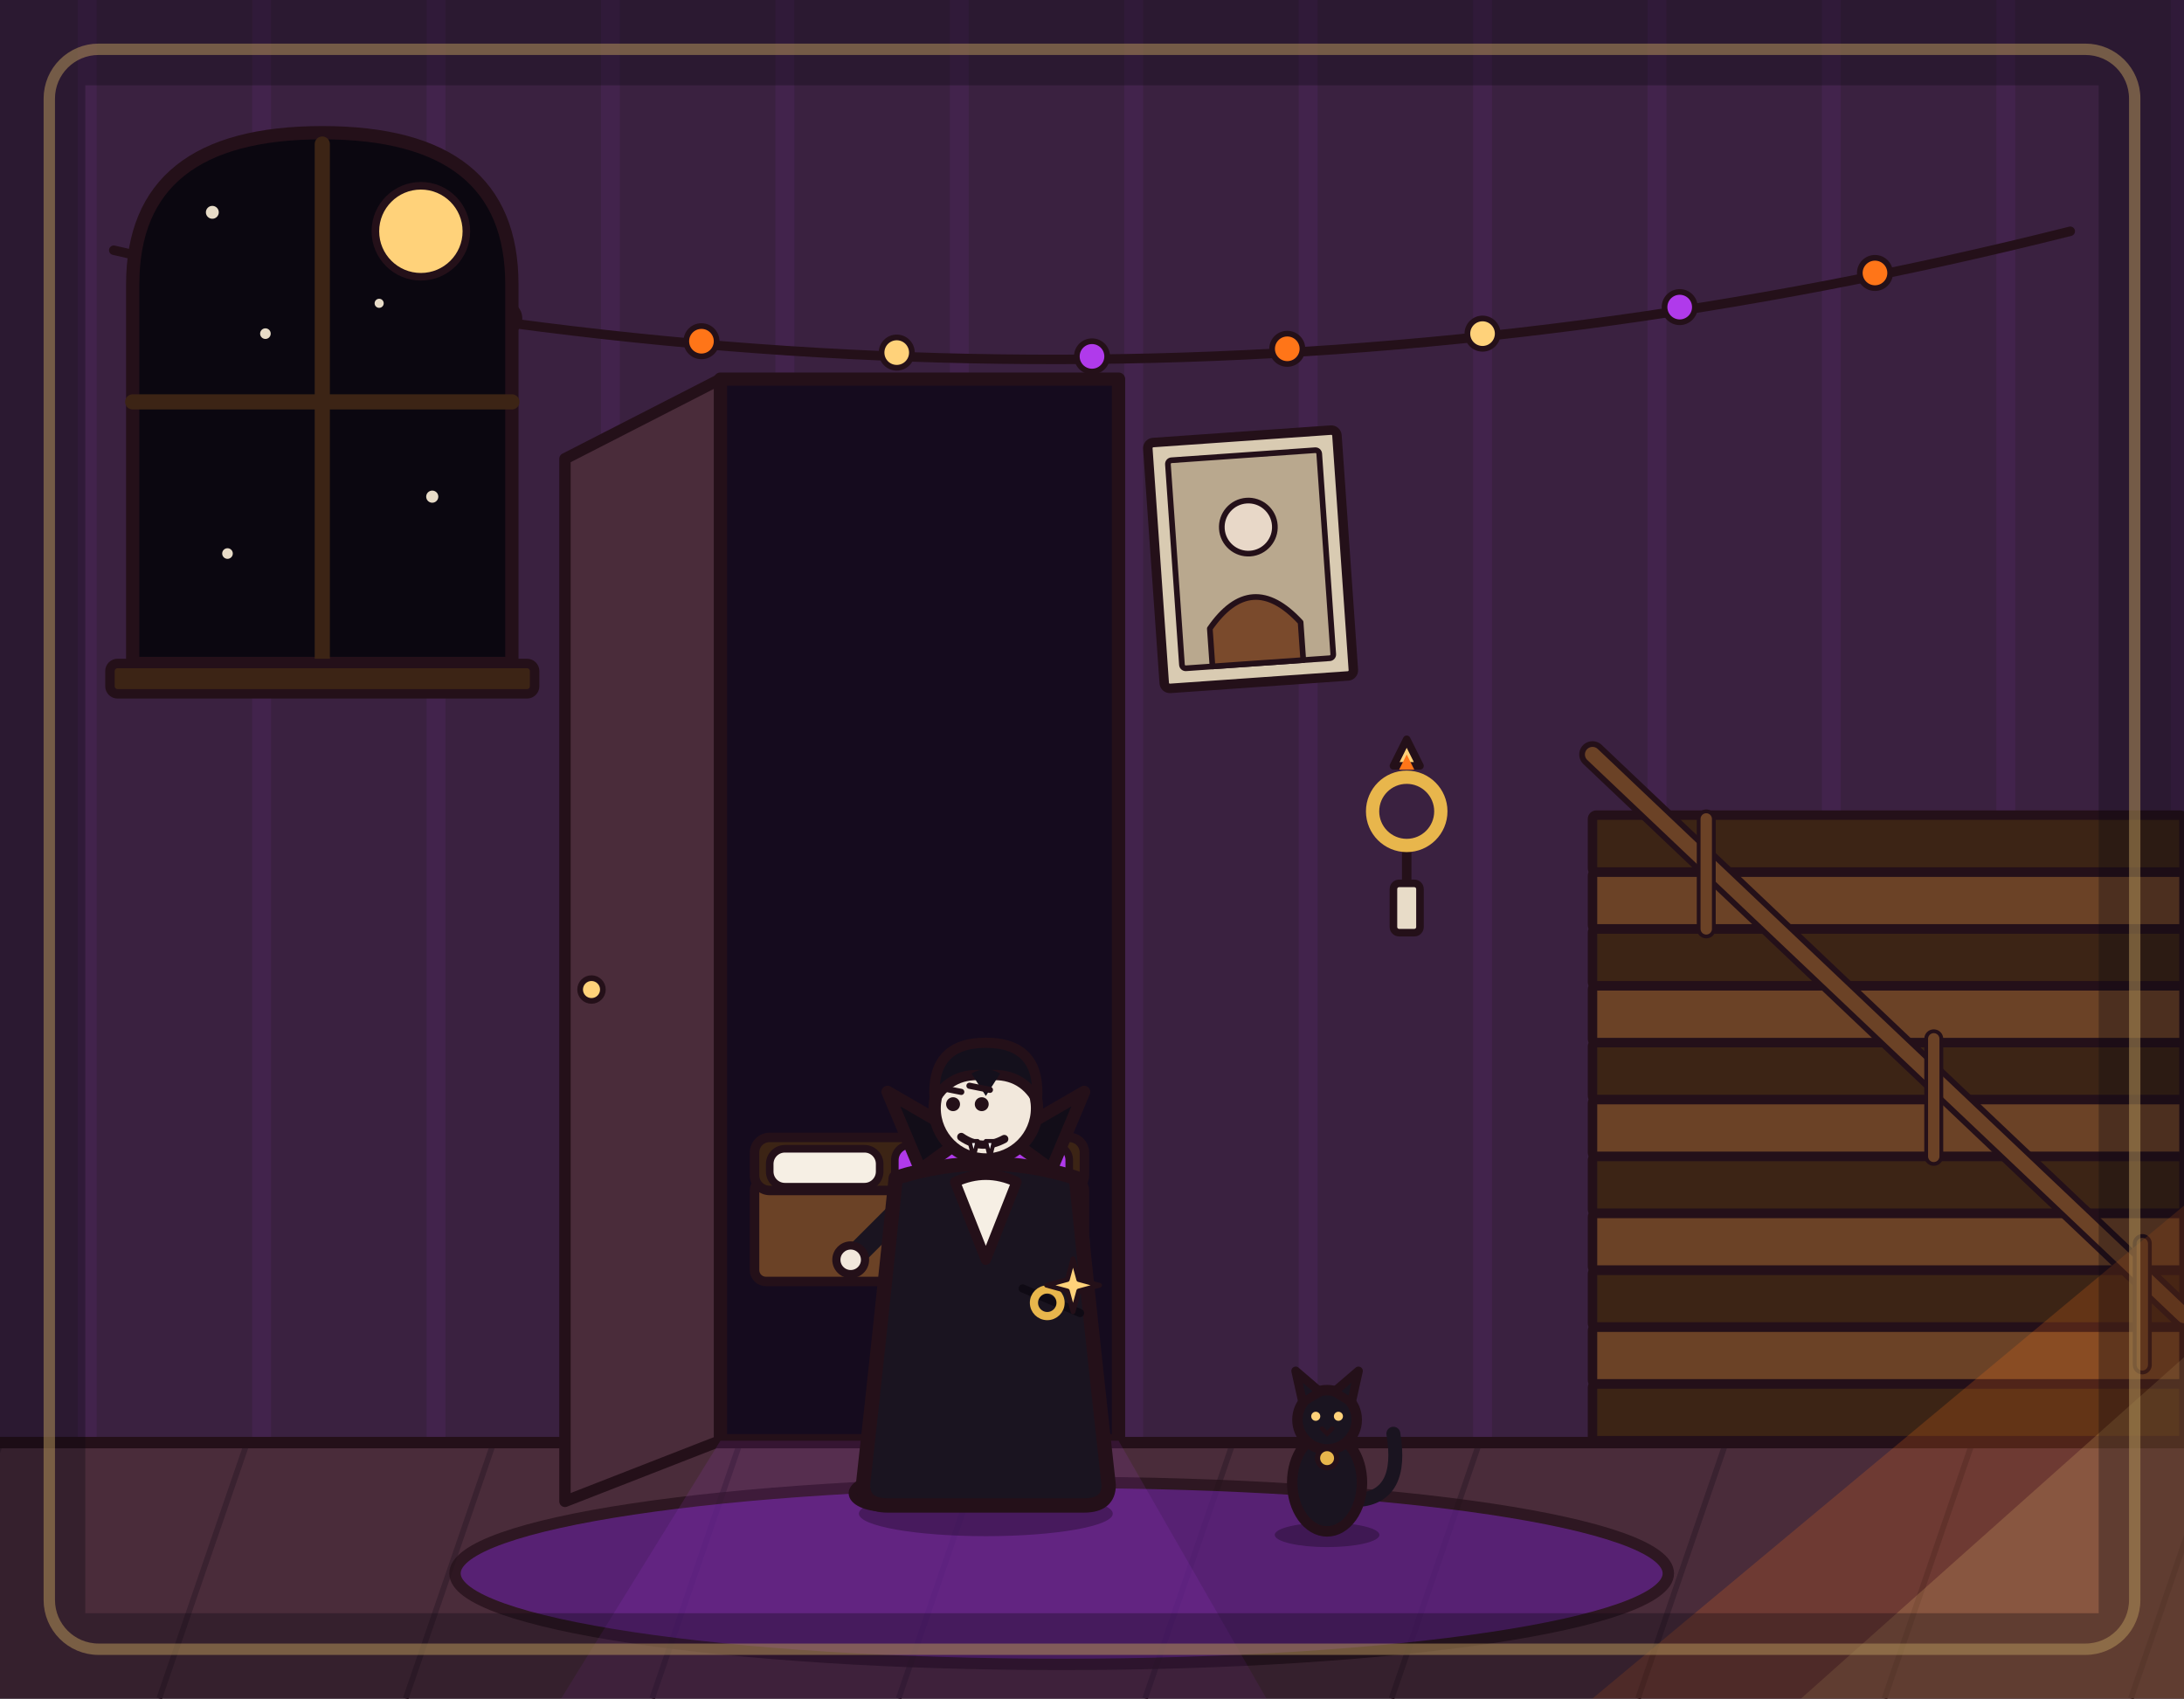
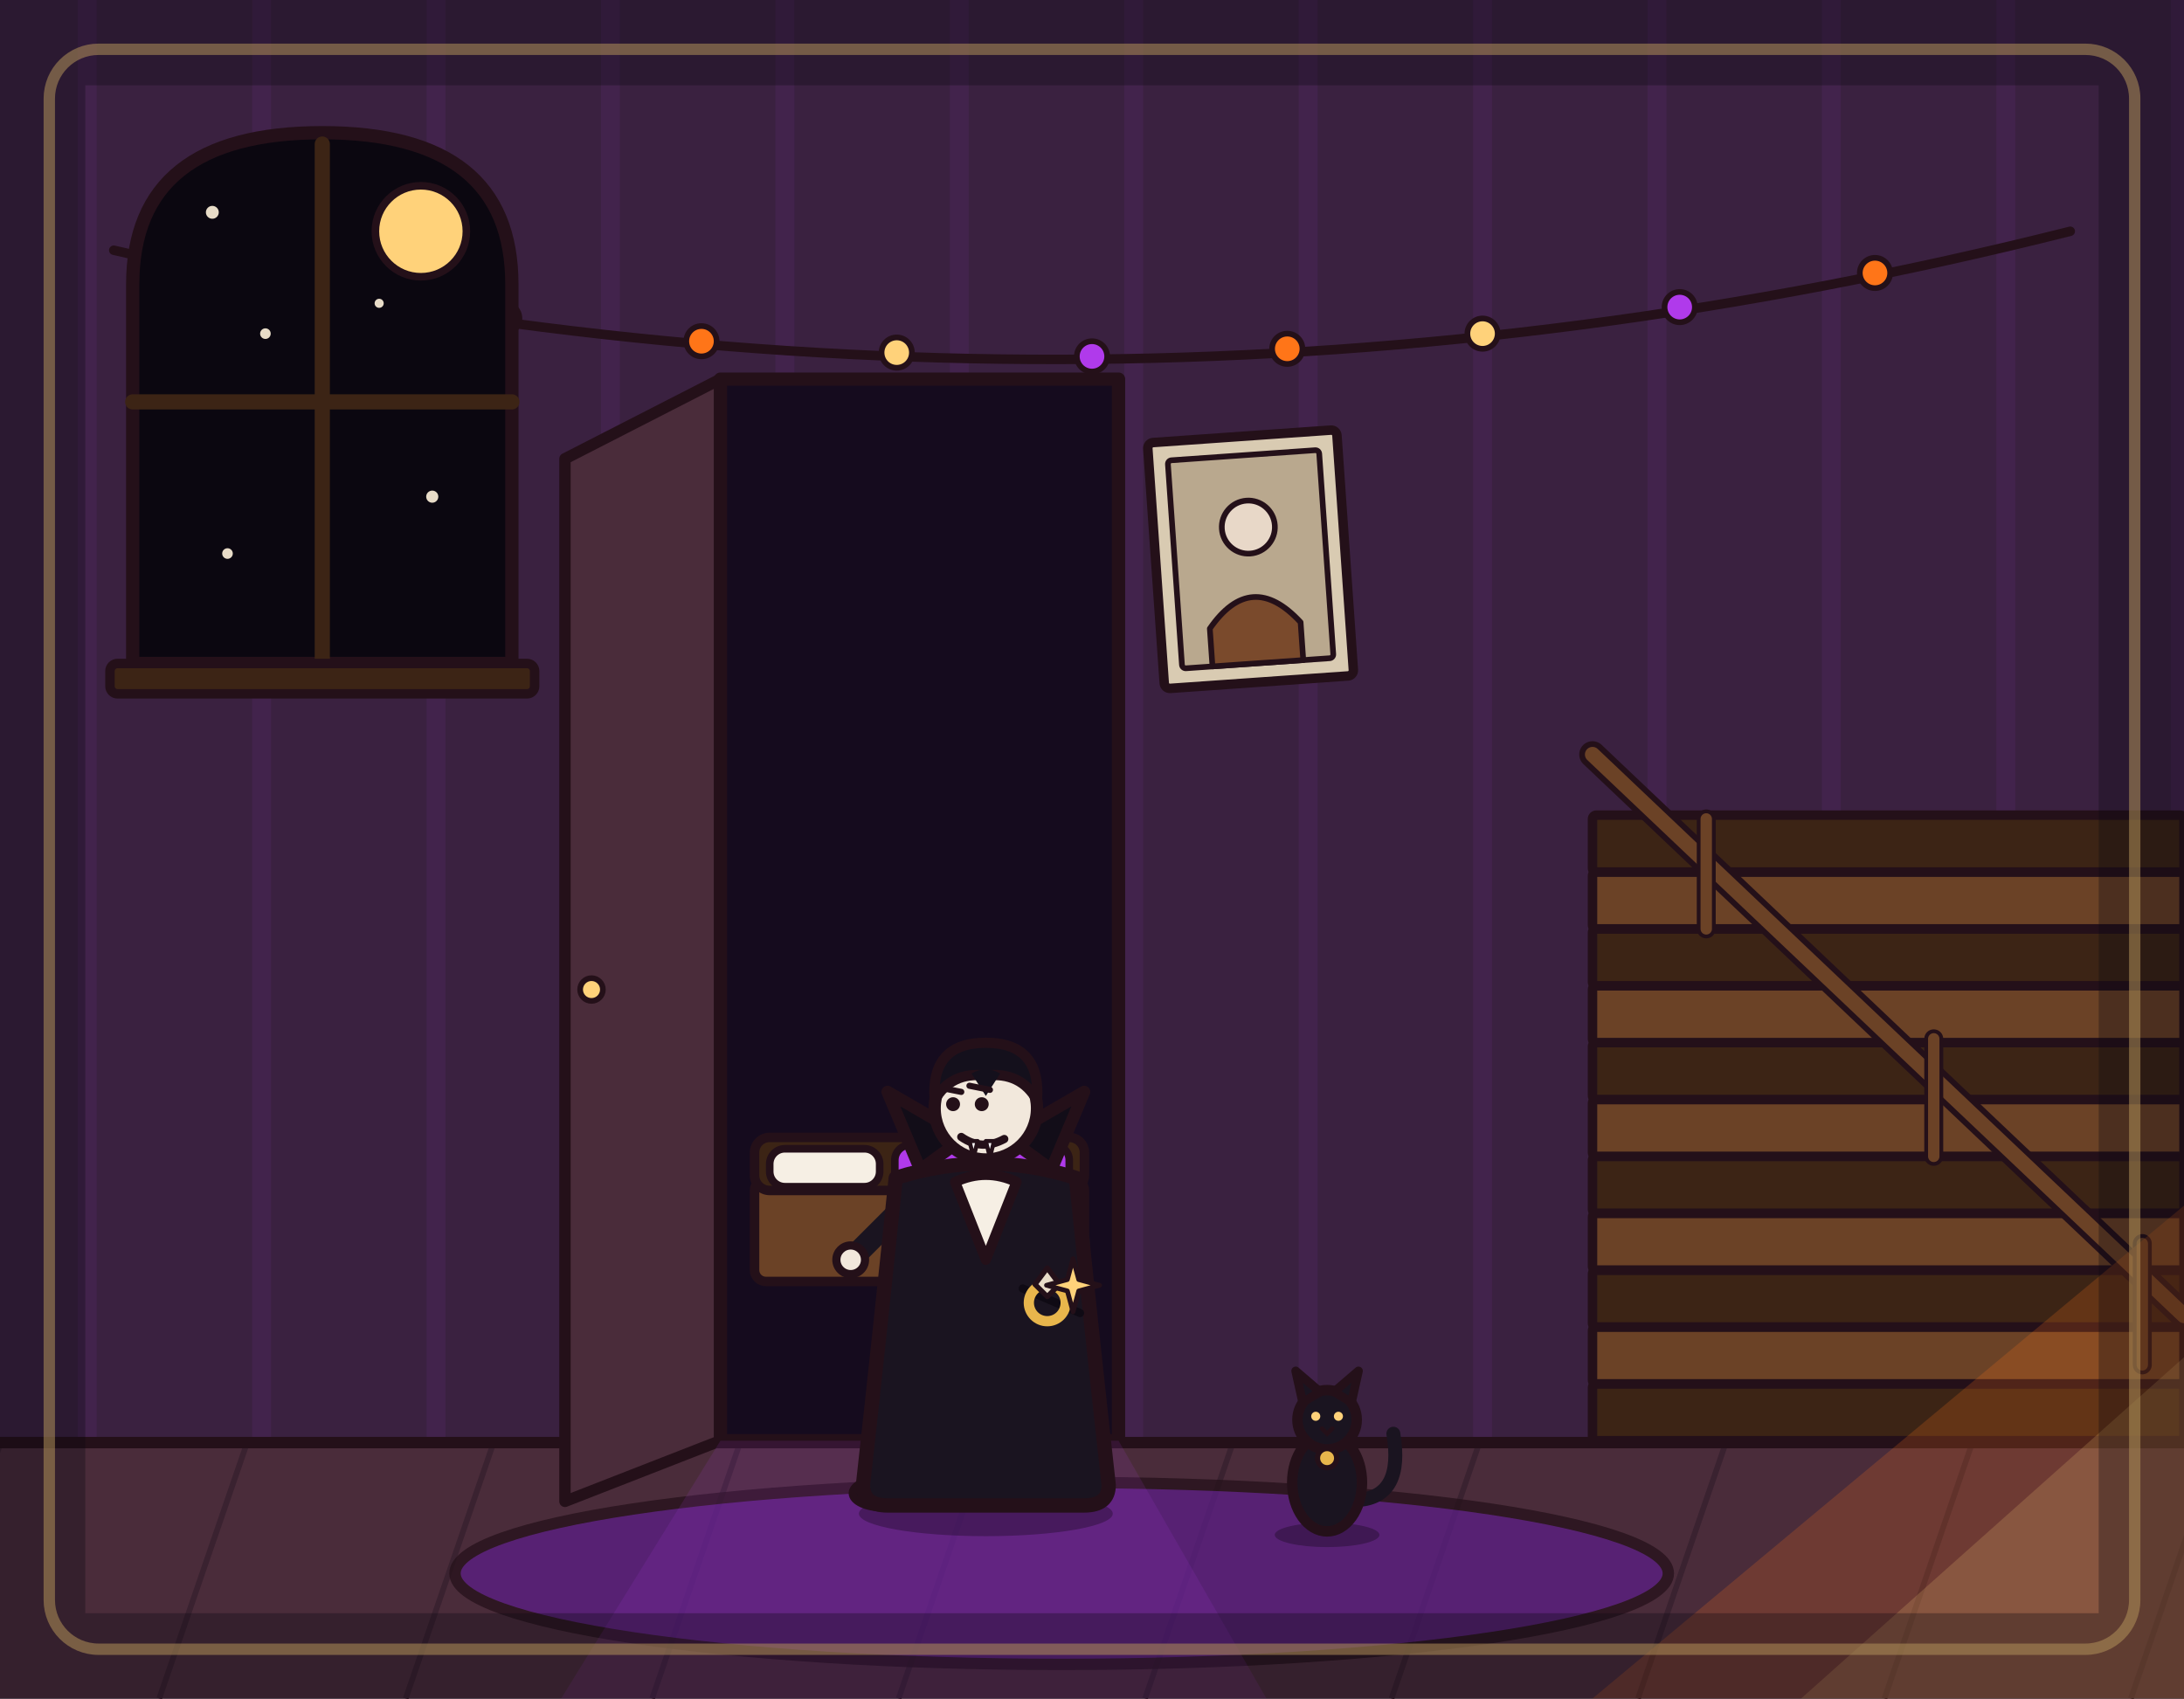
<svg xmlns="http://www.w3.org/2000/svg" viewBox="0 0 1152 896" width="1152" height="896">
  <rect x="0" y="0" width="1152" height="896" fill="#3a2140" />
  <path d="M46 0V762M138 0V762M230 0V762M322 0V762M414 0V762M506 0V762M598 0V762M690 0V762M782 0V762M874 0V762M966 0V762M1058 0V762M1150 0V762" stroke="#b03aeb" stroke-width="10" opacity=".07" fill="none" />
  <rect x="0" y="760" width="1152" height="136" fill="#4a2c3a" />
  <path d="M0 762 L-46 896M130 762 L84 896M260 762 L214 896M390 762 L344 896M520 762 L474 896M650 762 L604 896M780 762 L734 896M910 762 L864 896M1040 762 L994 896M1170 762 L1124 896" stroke="#3a2230" stroke-width="3" fill="none" />
  <line x1="0" y1="761" x2="1152" y2="761" stroke="#241019" stroke-width="6" stroke-linecap="round" />
  <ellipse cx="560" cy="830" rx="320" ry="48" fill="#5b1e86" stroke="#241019" stroke-width="6" stroke-linejoin="round" stroke-linecap="round" opacity="0.75" />
  <path d="M60 132 Q576 252 1092 122" fill="none" stroke="#241019" stroke-width="5" stroke-linecap="round" />
  <g stroke="#241019" stroke-width="3" stroke-linejoin="round" stroke-linecap="round">
    <circle cx="163" cy="152" r="8" fill="#ffd27a" />
    <circle cx="266" cy="168" r="8" fill="#b03aeb" />
    <circle cx="370" cy="180" r="8" fill="#ff7518" />
    <circle cx="473" cy="186" r="8" fill="#ffd27a" />
    <circle cx="576" cy="188" r="8" fill="#b03aeb" />
    <circle cx="679" cy="184" r="8" fill="#ff7518" />
    <circle cx="782" cy="176" r="8" fill="#ffd27a" />
    <circle cx="886" cy="162" r="8" fill="#b03aeb" />
    <circle cx="989" cy="144" r="8" fill="#ff7518" />
  </g>
  <path d="M70 350 L70 150 Q70 70 170 70 Q270 70 270 150 L270 350 Z" fill="#0b0710" stroke="#241019" stroke-width="7" stroke-linejoin="round" />
  <line x1="170" y1="76" x2="170" y2="350" stroke="#3c2415" stroke-width="8" stroke-linecap="round" />
  <line x1="70" y1="212" x2="270" y2="212" stroke="#3c2415" stroke-width="8" stroke-linecap="round" />
  <circle cx="222" cy="122" r="24" fill="#ffd27a" stroke="#241019" stroke-width="4" stroke-linejoin="round" />
  <circle cx="112" cy="112" r="3.4" fill="#e8dcc8" />
  <circle cx="140" cy="176" r="2.8" fill="#e8dcc8" />
  <circle cx="228" cy="262" r="3.2" fill="#e8dcc8" />
  <circle cx="120" cy="292" r="2.8" fill="#e8dcc8" />
  <circle cx="200" cy="160" r="2.4" fill="#e8dcc8" />
  <rect x="58" y="350" width="224" height="16" rx="4" fill="#3c2415" stroke="#241019" stroke-width="5" stroke-linejoin="round" />
  <polygon points="380,200 298,242 298,792 380,760" fill="#4a2c3a" stroke="#241019" stroke-width="6" stroke-linejoin="round" />
  <circle cx="312" cy="522" r="6" fill="#ffd27a" stroke="#241019" stroke-width="3" stroke-linejoin="round" />
  <rect x="380" y="200" width="210" height="560" fill="#150b1e" stroke="#241019" stroke-width="7" stroke-linejoin="round" />
  <rect x="398" y="622" width="174" height="54" rx="6" fill="#6b4226" stroke="#241019" stroke-width="5" stroke-linejoin="round" />
  <rect x="398" y="600" width="174" height="28" rx="8" fill="#3c2415" stroke="#241019" stroke-width="5" stroke-linejoin="round" />
  <rect x="406" y="606" width="58" height="20" rx="8" fill="#f6efe4" stroke="#241019" stroke-width="4" stroke-linejoin="round" />
  <rect x="472" y="604" width="92" height="24" rx="8" fill="#b03aeb" stroke="#241019" stroke-width="4" stroke-linejoin="round" />
  <polygon points="380,760 590,760 668,896 296,896" fill="#b03aeb" opacity="0.12" />
  <g transform="rotate(-4 660 300)">
    <rect x="610" y="230" width="100" height="130" rx="3" fill="#d9cbb2" stroke="#241019" stroke-width="5" stroke-linejoin="round" />
    <rect x="620" y="240" width="80" height="110" rx="2" fill="#b9a88e" stroke="#241019" stroke-width="3" stroke-linejoin="round" />
    <circle cx="660" cy="278" r="14" fill="#e8d8c8" stroke="#241019" stroke-width="3" stroke-linejoin="round" />
    <path d="M636 330 Q660 300 684 330 L684 350 L636 350 Z" fill="#7a4a2c" stroke="#241019" stroke-width="3" stroke-linejoin="round" />
-   </g>
-   <g transform="translate(742 428)">
-     <line x1="0" y1="18" x2="0" y2="40" stroke="#241019" stroke-width="5" stroke-linecap="round" />
-     <rect x="-7" y="38" width="14" height="26" rx="3" fill="#e8dcc8" stroke="#241019" stroke-width="4" stroke-linejoin="round" />
-     <circle cx="0" cy="0" r="18" fill="none" stroke="#e8b64c" stroke-width="7" stroke-linejoin="round" />
-     <path d="M-7 -24 L0 -38 L7 -24 Z" fill="#ffd27a" stroke="#241019" stroke-width="4" stroke-linejoin="round" />
-     <path d="M-4 -22 L0 -30 L4 -22 Z" fill="#ff7518" stroke="none" />
  </g>
  <rect x="840" y="730" width="312" height="30" rx="2" fill="#3c2415" stroke="#241019" stroke-width="5" stroke-linejoin="round" />
  <rect x="840" y="700" width="312" height="30" rx="2" fill="#6b4226" stroke="#241019" stroke-width="5" stroke-linejoin="round" />
  <rect x="840" y="670" width="312" height="30" rx="2" fill="#3c2415" stroke="#241019" stroke-width="5" stroke-linejoin="round" />
  <rect x="840" y="640" width="312" height="30" rx="2" fill="#6b4226" stroke="#241019" stroke-width="5" stroke-linejoin="round" />
  <rect x="840" y="610" width="312" height="30" rx="2" fill="#3c2415" stroke="#241019" stroke-width="5" stroke-linejoin="round" />
  <rect x="840" y="580" width="312" height="30" rx="2" fill="#6b4226" stroke="#241019" stroke-width="5" stroke-linejoin="round" />
  <rect x="840" y="550" width="312" height="30" rx="2" fill="#3c2415" stroke="#241019" stroke-width="5" stroke-linejoin="round" />
  <rect x="840" y="520" width="312" height="30" rx="2" fill="#6b4226" stroke="#241019" stroke-width="5" stroke-linejoin="round" />
  <rect x="840" y="490" width="312" height="30" rx="2" fill="#3c2415" stroke="#241019" stroke-width="5" stroke-linejoin="round" />
  <rect x="840" y="460" width="312" height="30" rx="2" fill="#6b4226" stroke="#241019" stroke-width="5" stroke-linejoin="round" />
  <rect x="840" y="430" width="312" height="30" rx="2" fill="#3c2415" stroke="#241019" stroke-width="5" stroke-linejoin="round" />
  <path d="M840 398 L1152 694" fill="none" stroke="#241019" stroke-width="14" stroke-linecap="round" />
  <path d="M840 398 L1152 694" fill="none" stroke="#6b4226" stroke-width="8" stroke-linecap="round" />
  <line x1="900" y1="432" x2="900" y2="490" stroke="#241019" stroke-width="10" stroke-linecap="round" />
  <line x1="900" y1="432" x2="900" y2="490" stroke="#6b4226" stroke-width="6" stroke-linecap="round" />
  <line x1="1020" y1="548" x2="1020" y2="610" stroke="#241019" stroke-width="10" stroke-linecap="round" />
  <line x1="1020" y1="548" x2="1020" y2="610" stroke="#6b4226" stroke-width="6" stroke-linecap="round" />
  <line x1="1130" y1="656" x2="1130" y2="720" stroke="#241019" stroke-width="10" stroke-linecap="round" />
  <line x1="1130" y1="656" x2="1130" y2="720" stroke="#6b4226" stroke-width="6" stroke-linecap="round" />
  <polygon points="840,896 1152,636 1152,896" fill="#ff7518" opacity="0.20" />
  <polygon points="950,896 1152,716 1152,896" fill="#ffd27a" opacity="0.18" />
  <g transform="translate(700 806) scale(0.92)">
    <ellipse cx="0" cy="4" rx="30" ry="7" fill="#000000" opacity="0.28" />
    <path d="M18 -16 Q44 -18 38 -54" fill="none" stroke="#1a1420" stroke-width="8" stroke-linecap="round" />
    <ellipse cx="0" cy="-26" rx="20" ry="28" fill="#1a1420" stroke="#241019" stroke-width="6" stroke-linejoin="round" />
    <circle cx="0" cy="-62" r="17" fill="#1a1420" stroke="#241019" stroke-width="6" stroke-linejoin="round" />
    <path d="M-14 -72 L-18 -90 L-4 -78 Z" fill="#1a1420" stroke="#241019" stroke-width="5" stroke-linejoin="round" />
    <path d="M14 -72 L18 -90 L4 -78 Z" fill="#1a1420" stroke="#241019" stroke-width="5" stroke-linejoin="round" />
    <circle cx="-6.5" cy="-64" r="2.6" fill="#ffd27a" />
    <circle cx="6.5" cy="-64" r="2.6" fill="#ffd27a" />
    <path d="M-3 -57 L0 -54 L3 -57" fill="none" stroke="#241019" stroke-width="2.5" stroke-linecap="round" />
    <circle cx="0" cy="-40" r="5.5" fill="#e8b64c" stroke="#241019" stroke-width="3" stroke-linejoin="round" />
  </g>
  <g transform="translate(520 792) scale(1.08)">
    <ellipse cx="0" cy="6" rx="62" ry="11" fill="#000000" opacity="0.28" />
    <path d="M-10 -64 L-36 -32 L-46 -6" fill="none" stroke="#241a2e" stroke-width="15" stroke-linecap="round" stroke-linejoin="round" />
    <path d="M12 -64 L32 -34 L40 -8" fill="none" stroke="#241a2e" stroke-width="15" stroke-linecap="round" stroke-linejoin="round" />
    <ellipse cx="-50" cy="-4" rx="15" ry="7" fill="#14101c" stroke="#241019" stroke-width="4" stroke-linejoin="round" />
    <ellipse cx="44" cy="-6" rx="15" ry="7" fill="#14101c" stroke="#241019" stroke-width="4" stroke-linejoin="round" />
    <path d="M-36 -148 L-62 -122" fill="none" stroke="#1a1420" stroke-width="11" stroke-linecap="round" stroke-linejoin="round" />
    <circle cx="-66" cy="-118" r="7" fill="#f2e8dc" stroke="#241019" stroke-width="4" stroke-linejoin="round" />
    <path d="M36 -148 Q56 -122 34 -98" fill="none" stroke="#1a1420" stroke-width="11" stroke-linecap="round" stroke-linejoin="round" />
    <circle cx="32" cy="-95" r="7" fill="#f2e8dc" stroke="#241019" stroke-width="4" stroke-linejoin="round" />
    <path d="M-44 -158 Q-52 -80 -60 -8 Q-60 2 -48 2 L48 2 Q60 2 60 -8 Q52 -80 44 -158 Q0 -172 -44 -158 Z" fill="#1a1420" stroke="#241019" stroke-width="7" stroke-linejoin="round" />
    <path d="M-32 -162 L-48 -200 L-10 -178 Z" fill="#120d18" stroke="#241019" stroke-width="6" stroke-linejoin="round" />
    <path d="M32 -162 L48 -200 L10 -178 Z" fill="#120d18" stroke="#241019" stroke-width="6" stroke-linejoin="round" />
    <path d="M-15 -156 L0 -118 L15 -156 Q0 -163 -15 -156 Z" fill="#f6efe4" stroke="#241019" stroke-width="5" stroke-linejoin="round" />
    <path d="M18 -104 L46 -92" fill="none" stroke="#0f0a14" stroke-width="4" stroke-linecap="round" />
-     <circle cx="30" cy="-97" r="6.5" fill="none" stroke="#e8b64c" stroke-width="4" stroke-linejoin="round" />
+     <circle cx="30" cy="-97" r="9" fill="none" stroke="#e8b64c" stroke-width="5" stroke-linejoin="round" />
+     <polygon points="30,-114 36,-106 30,-100 24,-106" fill="#e8dcc8" stroke="#241019" stroke-width="2.5" stroke-linejoin="round" />
    <circle cx="0" cy="-192" r="25" fill="#f2e8dc" stroke="#241019" stroke-width="6" stroke-linejoin="round" />
    <path d="M-25 -196 Q-27 -224 0 -224 Q27 -224 25 -196 Q17 -210 0 -208 Q-17 -210 -25 -196 Z" fill="#14101c" stroke="#241019" stroke-width="5" stroke-linejoin="round" />
    <path d="M-7 -209 L0 -198 L7 -209 Q0 -213 -7 -209 Z" fill="#14101c" />
    <circle cx="-16" cy="-194" r="3.4" fill="#241019" />
    <circle cx="-2" cy="-194" r="3.4" fill="#241019" />
    <path d="M-22 -202 L-12 -200" fill="none" stroke="#241019" stroke-width="3" stroke-linecap="round" />
    <path d="M-8 -203 L2 -201" fill="none" stroke="#241019" stroke-width="3" stroke-linecap="round" />
    <path d="M-12 -178 Q-2 -171 9 -177" fill="none" stroke="#241019" stroke-width="4" stroke-linecap="round" />
    <path d="M-8 -176 L-4 -176 L-6 -168 Z" fill="#ffffff" stroke="#241019" stroke-width="2" stroke-linejoin="round" />
    <path d="M0 -176 L4 -176 L2 -168 Z" fill="#ffffff" stroke="#241019" stroke-width="2" stroke-linejoin="round" />
  </g>
  <path d="M566 664 L569 675 L580 678 L569 681 L566 692 L563 681 L552 678 L563 675 Z" fill="#ffd27a" stroke="#241019" stroke-width="2.5" stroke-linejoin="round" />
  <rect x="26" y="26" width="1100" height="844" rx="26" fill="none" stroke="#ffd27a" stroke-width="6" opacity="0.55" />
  <rect x="0" y="0" width="1152" height="896" fill="none" stroke="#0b0710" stroke-width="90" opacity="0.32" />
</svg>
